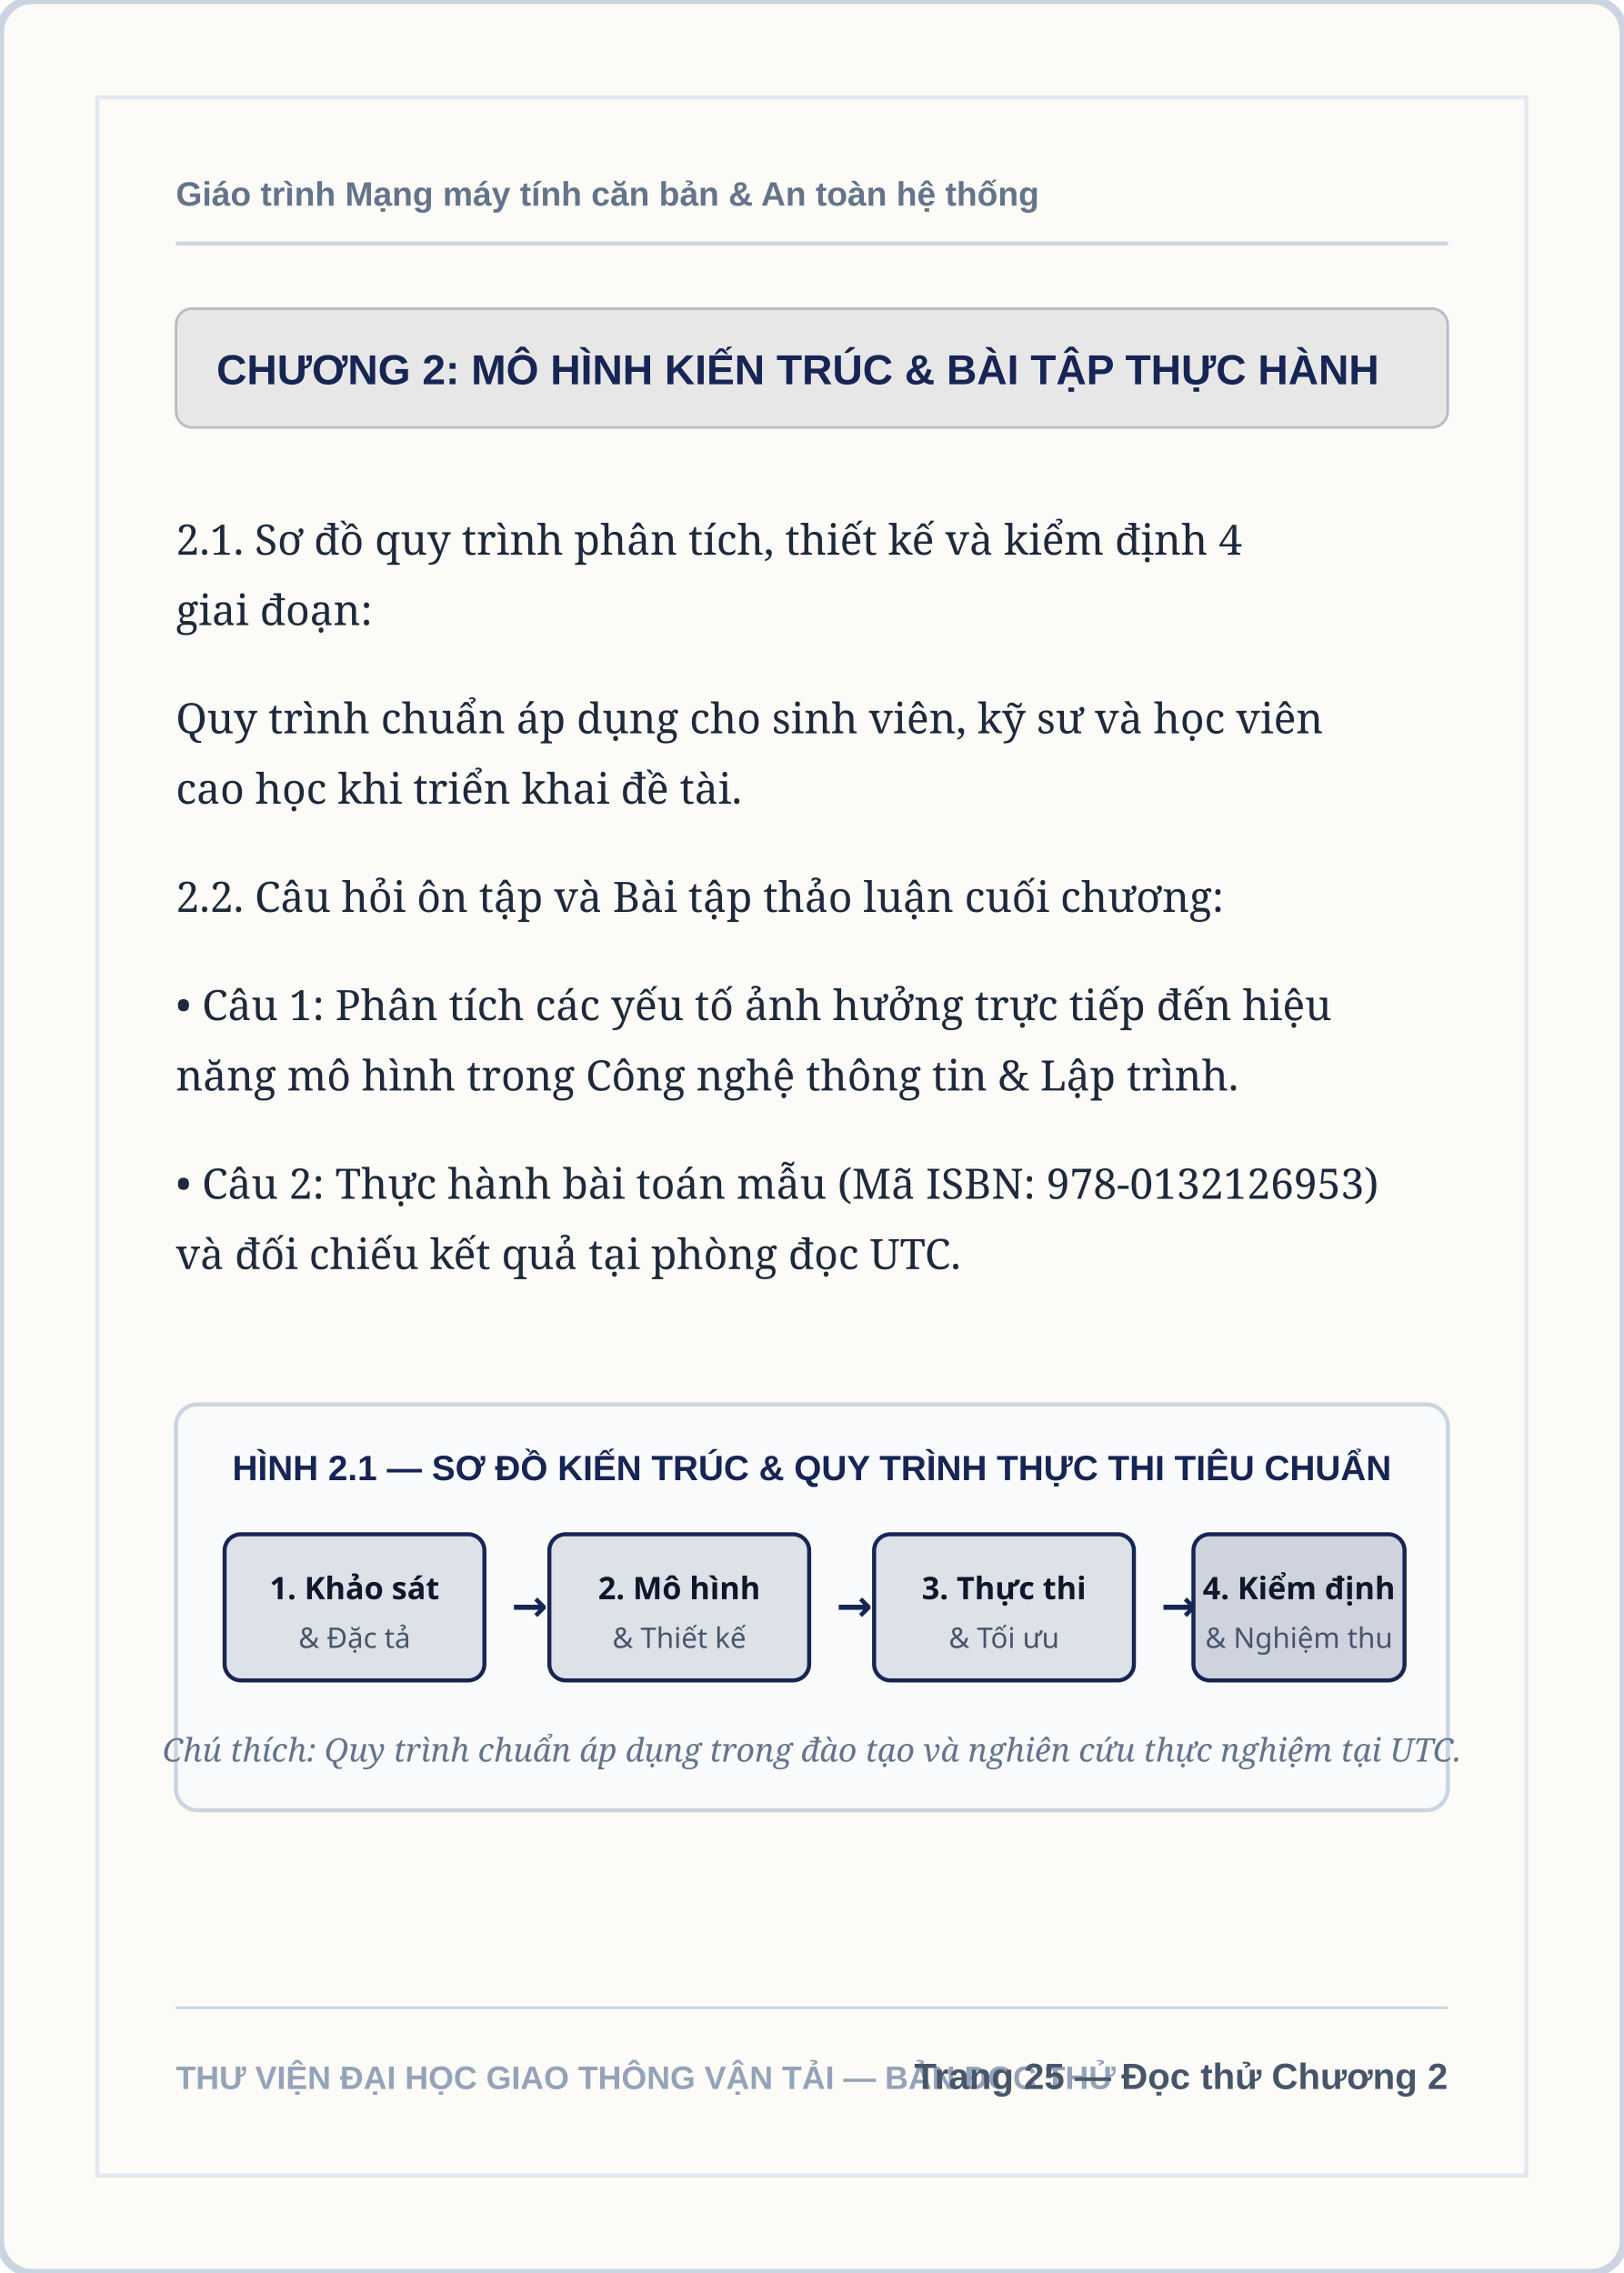
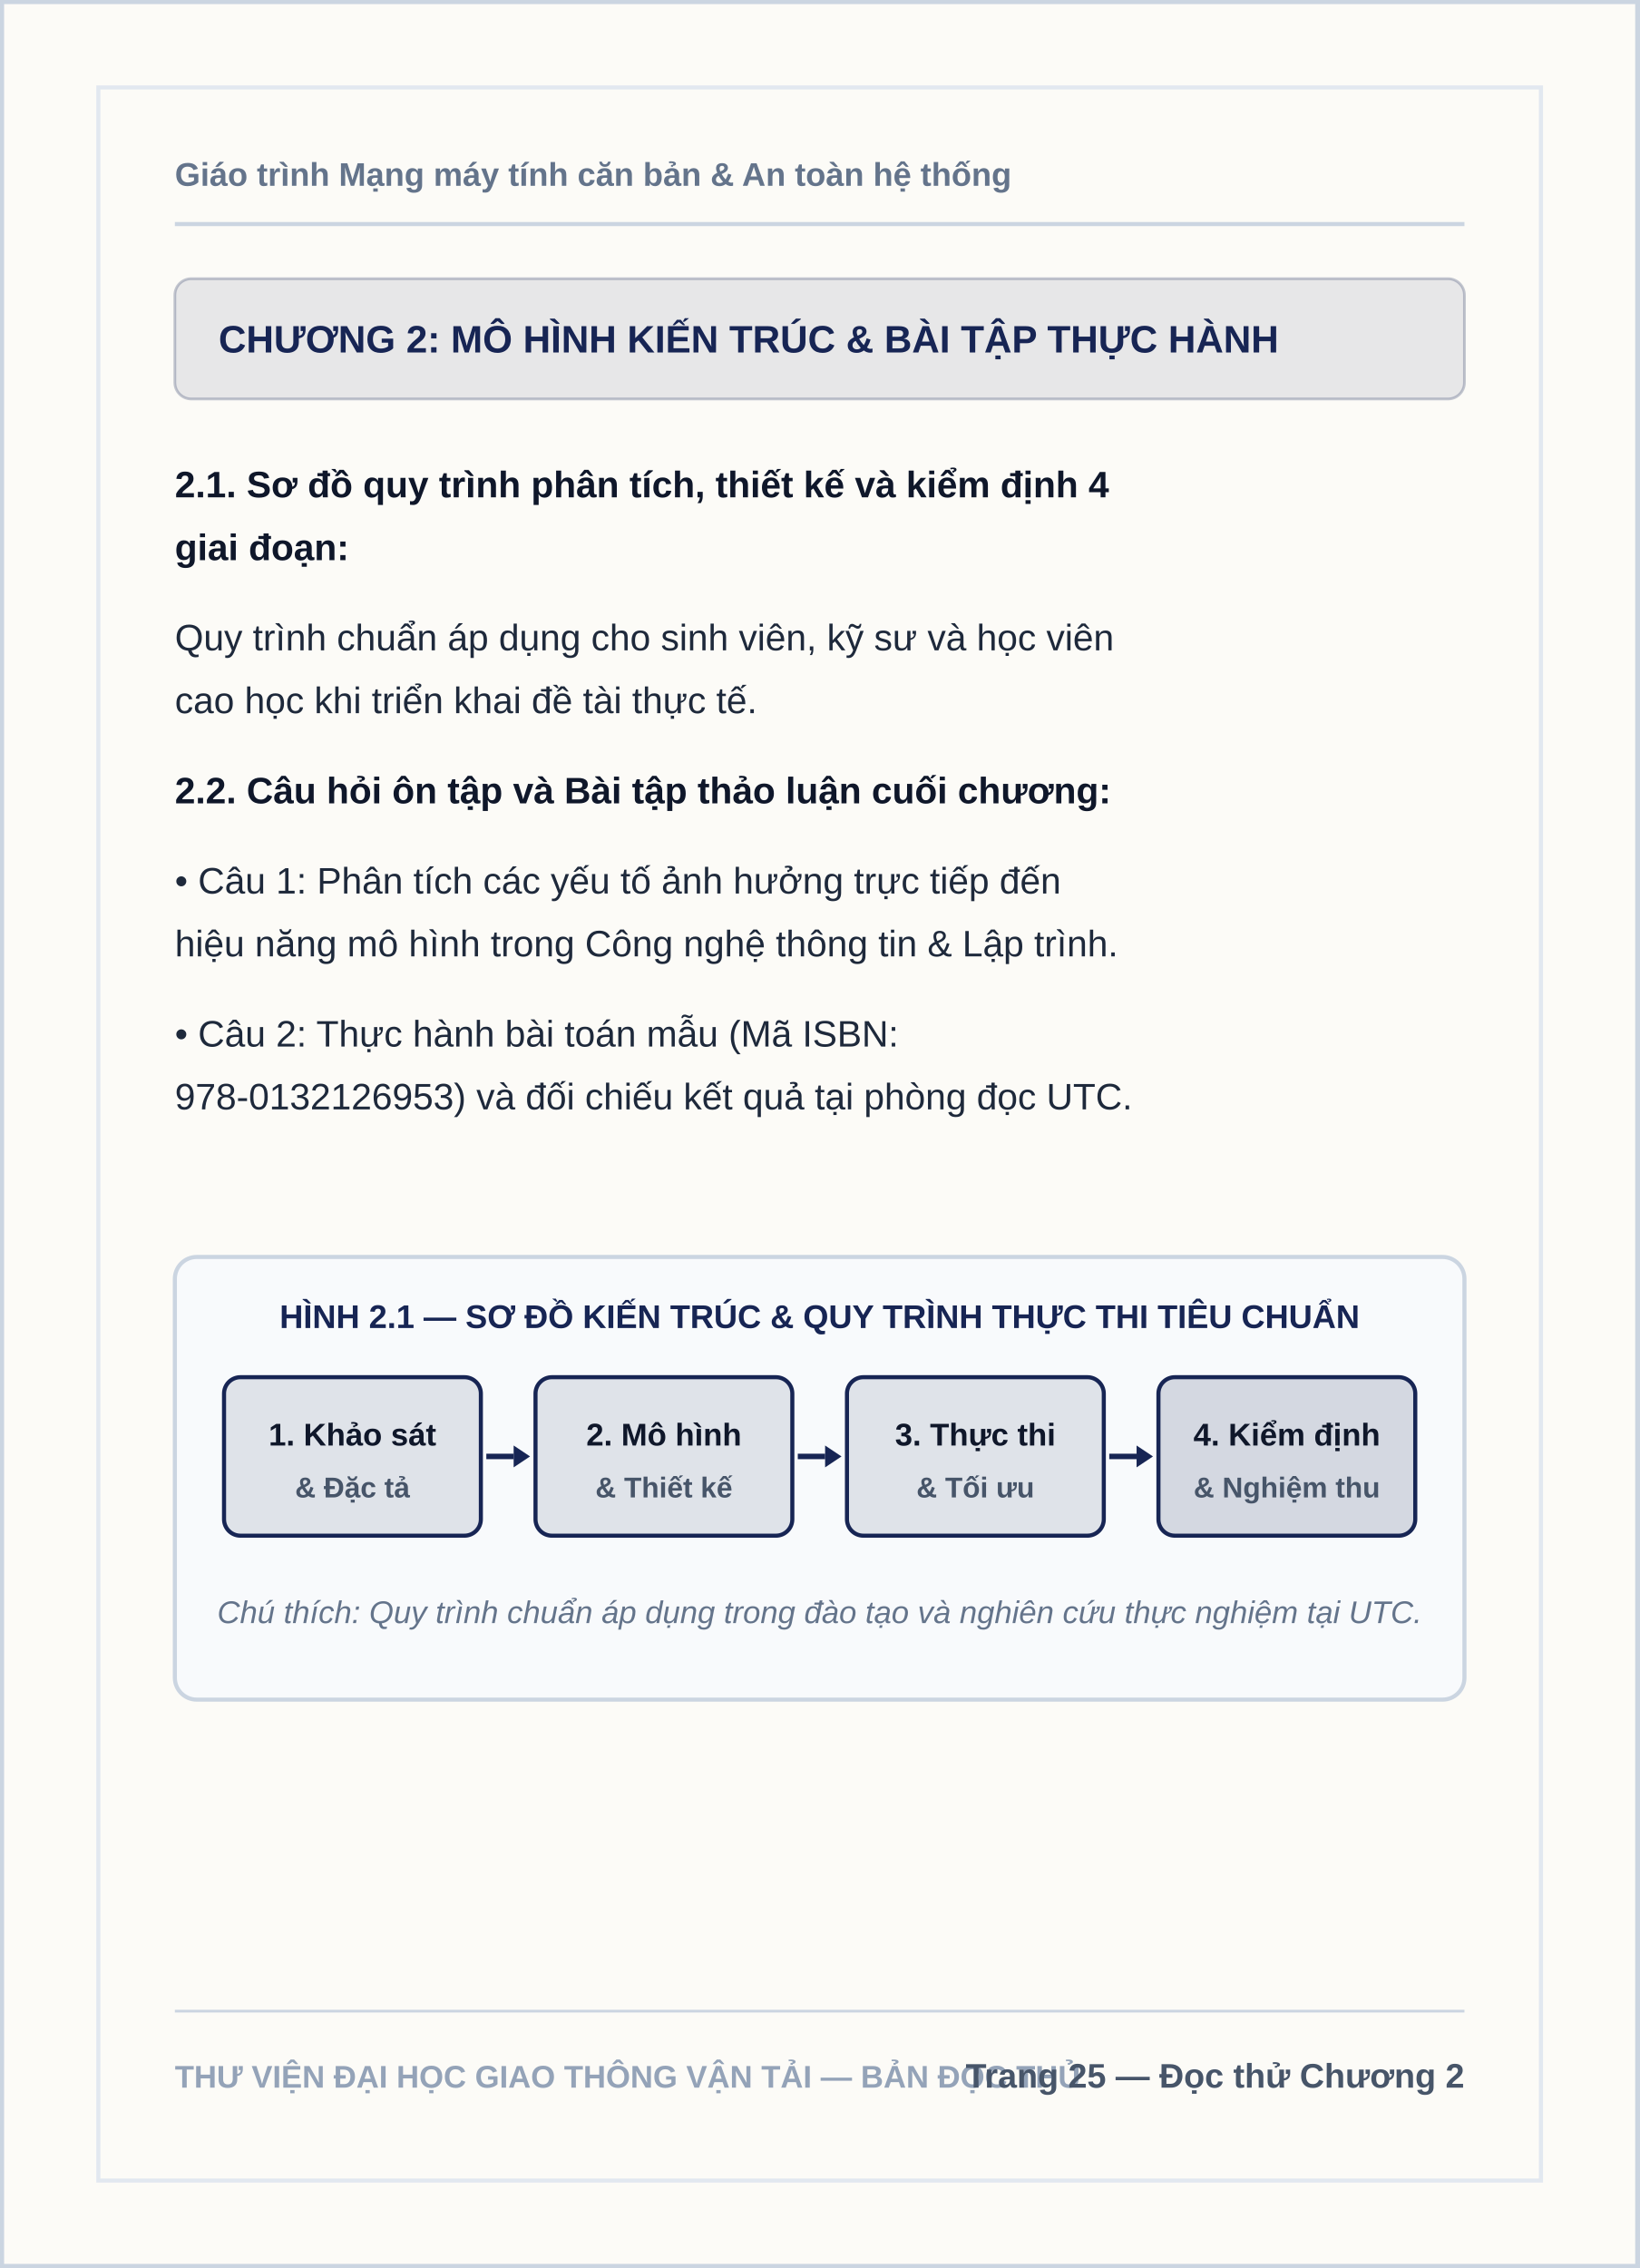
- <svg xmlns="http://www.w3.org/2000/svg" viewBox="0 0 600 840" width="600" height="840">
-   <rect width="600" height="840" rx="12" fill="#FCFBF7" stroke="#CBD5E1" stroke-width="3" />
-   <rect x="36" y="36" width="528" height="768" fill="none" stroke="#E2E8F0" stroke-width="1.5" />
-   <text x="65" y="76" font-family="Segoe UI, Arial, sans-serif" font-size="12.5" font-weight="700" fill="#64748B">Giáo trình Mạng máy tính căn bản &amp; An toàn hệ thống</text>
-   <line x1="65" y1="90" x2="535" y2="90" stroke="#CBD5E1" stroke-width="1.5" />
-   <rect x="65" y="114" width="470" height="44" rx="6" fill="#172554" fill-opacity="0.09" stroke="#172554" stroke-opacity="0.25" />
-   <text x="80" y="142" font-family="Segoe UI, Arial, sans-serif" font-size="15.5" font-weight="700" fill="#172554">CHƯƠNG 2: MÔ HÌNH KIẾN TRÚC &amp; BÀI TẬP THỰC HÀNH</text>
-   <text x="65" y="205" font-family="Georgia, serif" font-size="15.5" fill="#1E293B">2.1. Sơ đồ quy trình phân tích, thiết kế và kiểm định 4</text>
-   <text x="65" y="231" font-family="Georgia, serif" font-size="15.5" fill="#1E293B">giai đoạn:</text>
-   <text x="65" y="271" font-family="Georgia, serif" font-size="15.5" fill="#1E293B">Quy trình chuẩn áp dụng cho sinh viên, kỹ sư và học viên</text>
-   <text x="65" y="297" font-family="Georgia, serif" font-size="15.5" fill="#1E293B">cao học khi triển khai đề tài.</text>
-   <text x="65" y="337" font-family="Georgia, serif" font-size="15.5" fill="#1E293B">2.2. Câu hỏi ôn tập và Bài tập thảo luận cuối chương:</text>
-   <text x="65" y="377" font-family="Georgia, serif" font-size="15.5" fill="#1E293B">• Câu 1: Phân tích các yếu tố ảnh hưởng trực tiếp đến hiệu</text>
-   <text x="65" y="403" font-family="Georgia, serif" font-size="15.5" fill="#1E293B">năng mô hình trong Công nghệ thông tin &amp; Lập trình.</text>
-   <text x="65" y="443" font-family="Georgia, serif" font-size="15.5" fill="#1E293B">• Câu 2: Thực hành bài toán mẫu (Mã ISBN: 978-0132126953)</text>
-   <text x="65" y="469" font-family="Georgia, serif" font-size="15.5" fill="#1E293B">và đối chiếu kết quả tại phòng đọc UTC.</text>
-   <g transform="translate(65, 519)">
-     <rect x="0" y="0" width="470" height="150" rx="8" fill="#F8FAFC" stroke="#CBD5E1" stroke-width="1.5" />
-     <text x="235" y="28" font-family="Segoe UI, Arial, sans-serif" font-size="13" font-weight="700" fill="#172554" text-anchor="middle">HÌNH 2.1 — SƠ ĐỒ KIẾN TRÚC &amp; QUY TRÌNH THỰC THI TIÊU CHUẨN</text>
-     <rect x="18" y="48" width="96" height="54" rx="6" fill="#172554" fill-opacity="0.12" stroke="#172554" stroke-width="1.5" />
-     <text x="66" y="72" font-family="Segoe UI, sans-serif" font-size="11.5" font-weight="700" fill="#0F172A" text-anchor="middle">1. Khảo sát</text>
-     <text x="66" y="90" font-family="Segoe UI, sans-serif" font-size="10.5" fill="#475569" text-anchor="middle">&amp; Đặc tả</text>
-     <text x="124" y="80" font-family="Segoe UI, sans-serif" font-size="16" font-weight="700" fill="#172554">→</text>
-     <rect x="138" y="48" width="96" height="54" rx="6" fill="#172554" fill-opacity="0.12" stroke="#172554" stroke-width="1.5" />
-     <text x="186" y="72" font-family="Segoe UI, sans-serif" font-size="11.5" font-weight="700" fill="#0F172A" text-anchor="middle">2. Mô hình</text>
-     <text x="186" y="90" font-family="Segoe UI, sans-serif" font-size="10.5" fill="#475569" text-anchor="middle">&amp; Thiết kế</text>
-     <text x="244" y="80" font-family="Segoe UI, sans-serif" font-size="16" font-weight="700" fill="#172554">→</text>
-     <rect x="258" y="48" width="96" height="54" rx="6" fill="#172554" fill-opacity="0.12" stroke="#172554" stroke-width="1.5" />
-     <text x="306" y="72" font-family="Segoe UI, sans-serif" font-size="11.5" font-weight="700" fill="#0F172A" text-anchor="middle">3. Thực thi</text>
-     <text x="306" y="90" font-family="Segoe UI, sans-serif" font-size="10.5" fill="#475569" text-anchor="middle">&amp; Tối ưu</text>
-     <text x="364" y="80" font-family="Segoe UI, sans-serif" font-size="16" font-weight="700" fill="#172554">→</text>
-     <rect x="376" y="48" width="78" height="54" rx="6" fill="#172554" fill-opacity="0.18" stroke="#172554" stroke-width="1.5" />
-     <text x="415" y="72" font-family="Segoe UI, sans-serif" font-size="11.5" font-weight="700" fill="#0F172A" text-anchor="middle">4. Kiểm định</text>
-     <text x="415" y="90" font-family="Segoe UI, sans-serif" font-size="10.5" fill="#475569" text-anchor="middle">&amp; Nghiệm thu</text>
-     <text x="235" y="132" font-family="Georgia, serif" font-size="12" font-style="italic" fill="#64748B" text-anchor="middle">Chú thích: Quy trình chuẩn áp dụng trong đào tạo và nghiên cứu thực nghiệm tại UTC.</text>
+ <svg xmlns="http://www.w3.org/2000/svg" viewBox="0 0 600 830" width="600" height="830">
+   <defs>
+     <clipPath id="pageClip">
+       <rect x="40" y="36" width="520" height="758" />
+     </clipPath>
+   </defs>
+   <rect width="600" height="830" fill="#FCFBF7" stroke="#CBD5E1" stroke-width="3" />
+   <rect x="36" y="32" width="528" height="766" fill="none" stroke="#E2E8F0" stroke-width="1.5" />
+   <g clip-path="url(#pageClip)">
+     <text x="64" y="68" font-family="'Segoe UI', Arial, sans-serif" font-size="12" font-weight="700" fill="#64748B">Giáo trình Mạng máy tính căn bản &amp; An toàn hệ thống</text>
+     <line x1="64" y1="82" x2="536" y2="82" stroke="#CBD5E1" stroke-width="1.5" />
+     <rect x="64" y="102" width="472" height="44" rx="6" fill="#172554" fill-opacity="0.09" stroke="#172554" stroke-opacity="0.25" />
+     <text x="80" y="129" font-family="'Segoe UI', Arial, sans-serif" font-size="14" font-weight="700" fill="#172554">CHƯƠNG 2: MÔ HÌNH KIẾN TRÚC &amp; BÀI TẬP THỰC HÀNH</text>
+     <text x="64" y="182" font-family="'Segoe UI', Arial, sans-serif" font-size="13.5" font-weight="700" fill="#0F172A">2.1. Sơ đồ quy trình phân tích, thiết kế và kiểm định 4</text>
+     <text x="64" y="205" font-family="'Segoe UI', Arial, sans-serif" font-size="13.5" font-weight="700" fill="#0F172A">giai đoạn:</text>
+     <text x="64" y="238" font-family="'Segoe UI', Arial, sans-serif" font-size="13.5" font-weight="400" fill="#1E293B">Quy trình chuẩn áp dụng cho sinh viên, kỹ sư và học viên</text>
+     <text x="64" y="261" font-family="'Segoe UI', Arial, sans-serif" font-size="13.5" font-weight="400" fill="#1E293B">cao học khi triển khai đề tài thực tế.</text>
+     <text x="64" y="294" font-family="'Segoe UI', Arial, sans-serif" font-size="13.5" font-weight="700" fill="#0F172A">2.2. Câu hỏi ôn tập và Bài tập thảo luận cuối chương:</text>
+     <text x="64" y="327" font-family="'Segoe UI', Arial, sans-serif" font-size="13.5" font-weight="400" fill="#1E293B">• Câu 1: Phân tích các yếu tố ảnh hưởng trực tiếp đến</text>
+     <text x="64" y="350" font-family="'Segoe UI', Arial, sans-serif" font-size="13.5" font-weight="400" fill="#1E293B">hiệu năng mô hình trong Công nghệ thông tin &amp; Lập trình.</text>
+     <text x="64" y="383" font-family="'Segoe UI', Arial, sans-serif" font-size="13.5" font-weight="400" fill="#1E293B">• Câu 2: Thực hành bài toán mẫu (Mã ISBN:</text>
+     <text x="64" y="406" font-family="'Segoe UI', Arial, sans-serif" font-size="13.5" font-weight="400" fill="#1E293B">978-0132126953) và đối chiếu kết quả tại phòng đọc UTC.</text>
+     <g transform="translate(64, 460)">
+       <rect x="0" y="0" width="472" height="162" rx="8" fill="#F8FAFC" stroke="#CBD5E1" stroke-width="1.5" />
+       <text x="236" y="26" font-family="'Segoe UI', Arial, sans-serif" font-size="12" font-weight="700" fill="#172554" text-anchor="middle">HÌNH 2.1 — SƠ ĐỒ KIẾN TRÚC &amp; QUY TRÌNH THỰC THI TIÊU CHUẨN</text>
+       <rect x="18" y="44" width="94" height="58" rx="6" fill="#172554" fill-opacity="0.11" stroke="#172554" stroke-width="1.5" />
+       <text x="65" y="69" font-family="'Segoe UI', Arial, sans-serif" font-size="11.5" font-weight="700" fill="#0F172A" text-anchor="middle">1. Khảo sát</text>
+       <text x="65" y="88" font-family="'Segoe UI', Arial, sans-serif" font-size="10.5" font-weight="600" fill="#475569" text-anchor="middle">&amp; Đặc tả</text>
+       <line x1="114" y1="73" x2="124" y2="73" stroke="#172554" stroke-width="2" />
+       <polygon points="124,69 130,73 124,77" fill="#172554" />
+       <rect x="132" y="44" width="94" height="58" rx="6" fill="#172554" fill-opacity="0.11" stroke="#172554" stroke-width="1.5" />
+       <text x="179" y="69" font-family="'Segoe UI', Arial, sans-serif" font-size="11.5" font-weight="700" fill="#0F172A" text-anchor="middle">2. Mô hình</text>
+       <text x="179" y="88" font-family="'Segoe UI', Arial, sans-serif" font-size="10.5" font-weight="600" fill="#475569" text-anchor="middle">&amp; Thiết kế</text>
+       <line x1="228" y1="73" x2="238" y2="73" stroke="#172554" stroke-width="2" />
+       <polygon points="238,69 244,73 238,77" fill="#172554" />
+       <rect x="246" y="44" width="94" height="58" rx="6" fill="#172554" fill-opacity="0.11" stroke="#172554" stroke-width="1.5" />
+       <text x="293" y="69" font-family="'Segoe UI', Arial, sans-serif" font-size="11.5" font-weight="700" fill="#0F172A" text-anchor="middle">3. Thực thi</text>
+       <text x="293" y="88" font-family="'Segoe UI', Arial, sans-serif" font-size="10.5" font-weight="600" fill="#475569" text-anchor="middle">&amp; Tối ưu</text>
+       <line x1="342" y1="73" x2="352" y2="73" stroke="#172554" stroke-width="2" />
+       <polygon points="352,69 358,73 352,77" fill="#172554" />
+       <rect x="360" y="44" width="94" height="58" rx="6" fill="#172554" fill-opacity="0.16" stroke="#172554" stroke-width="1.5" />
+       <text x="407" y="69" font-family="'Segoe UI', Arial, sans-serif" font-size="11.5" font-weight="700" fill="#0F172A" text-anchor="middle">4. Kiểm định</text>
+       <text x="407" y="88" font-family="'Segoe UI', Arial, sans-serif" font-size="10.5" font-weight="600" fill="#475569" text-anchor="middle">&amp; Nghiệm thu</text>
+       <text x="236" y="134" font-family="'Segoe UI', Arial, sans-serif" font-size="11.5" font-style="italic" fill="#64748B" text-anchor="middle">Chú thích: Quy trình chuẩn áp dụng trong đào tạo và nghiên cứu thực nghiệm tại UTC.</text>
+     </g>
+     <line x1="64" y1="736" x2="536" y2="736" stroke="#CBD5E1" stroke-width="1" />
+     <text x="64" y="764" font-family="'Segoe UI', Arial, sans-serif" font-size="11.5" font-weight="600" fill="#94A3B8">THƯ VIỆN ĐẠI HỌC GIAO THÔNG VẬN TẢI — BẢN ĐỌC THỬ</text>
+     <text x="536" y="764" font-family="'Segoe UI', Arial, sans-serif" font-size="12.5" font-weight="700" fill="#475569" text-anchor="end">Trang 25 — Đọc thử Chương 2</text>
  </g>
-   <line x1="65" y1="742" x2="535" y2="742" stroke="#CBD5E1" stroke-width="1" />
-   <text x="65" y="772" font-family="Segoe UI, Arial, sans-serif" font-size="12" font-weight="600" fill="#94A3B8">THƯ VIỆN ĐẠI HỌC GIAO THÔNG VẬN TẢI — BẢN ĐỌC THỬ</text>
-   <text x="535" y="772" font-family="Segoe UI, Arial, sans-serif" font-size="13.5" font-weight="700" fill="#475569" text-anchor="end">Trang 25 — Đọc thử Chương 2</text>
</svg>
